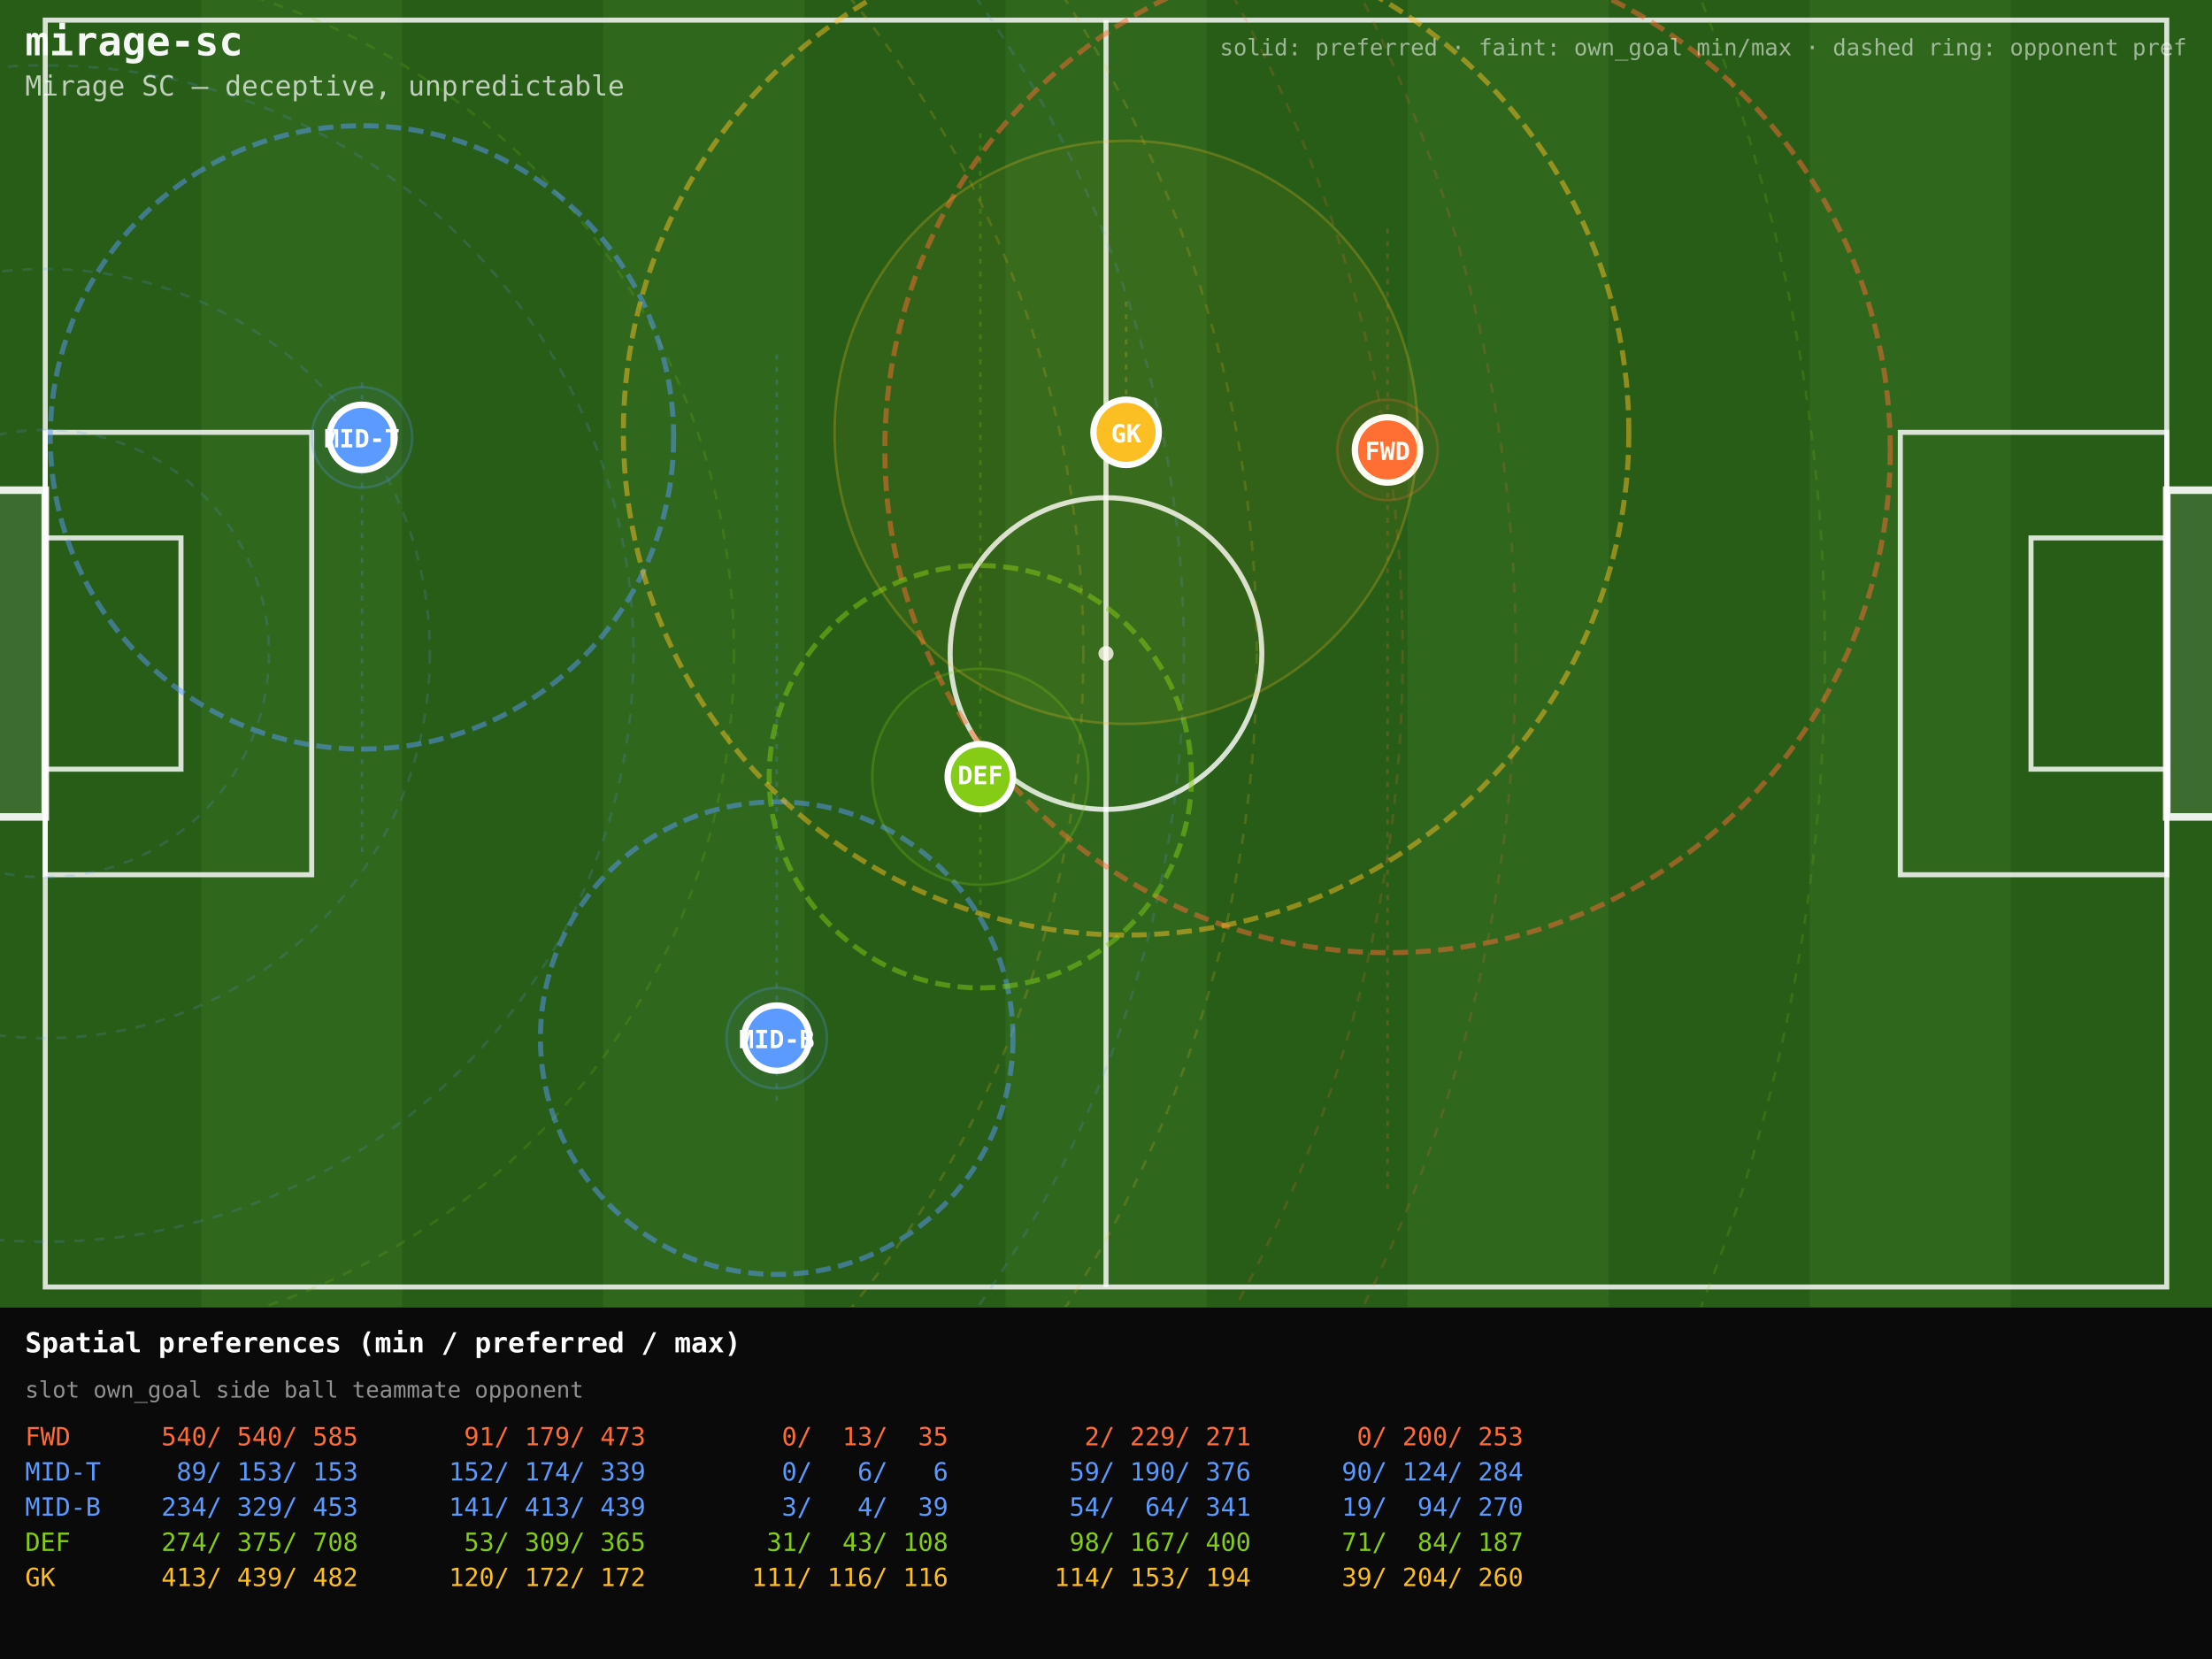
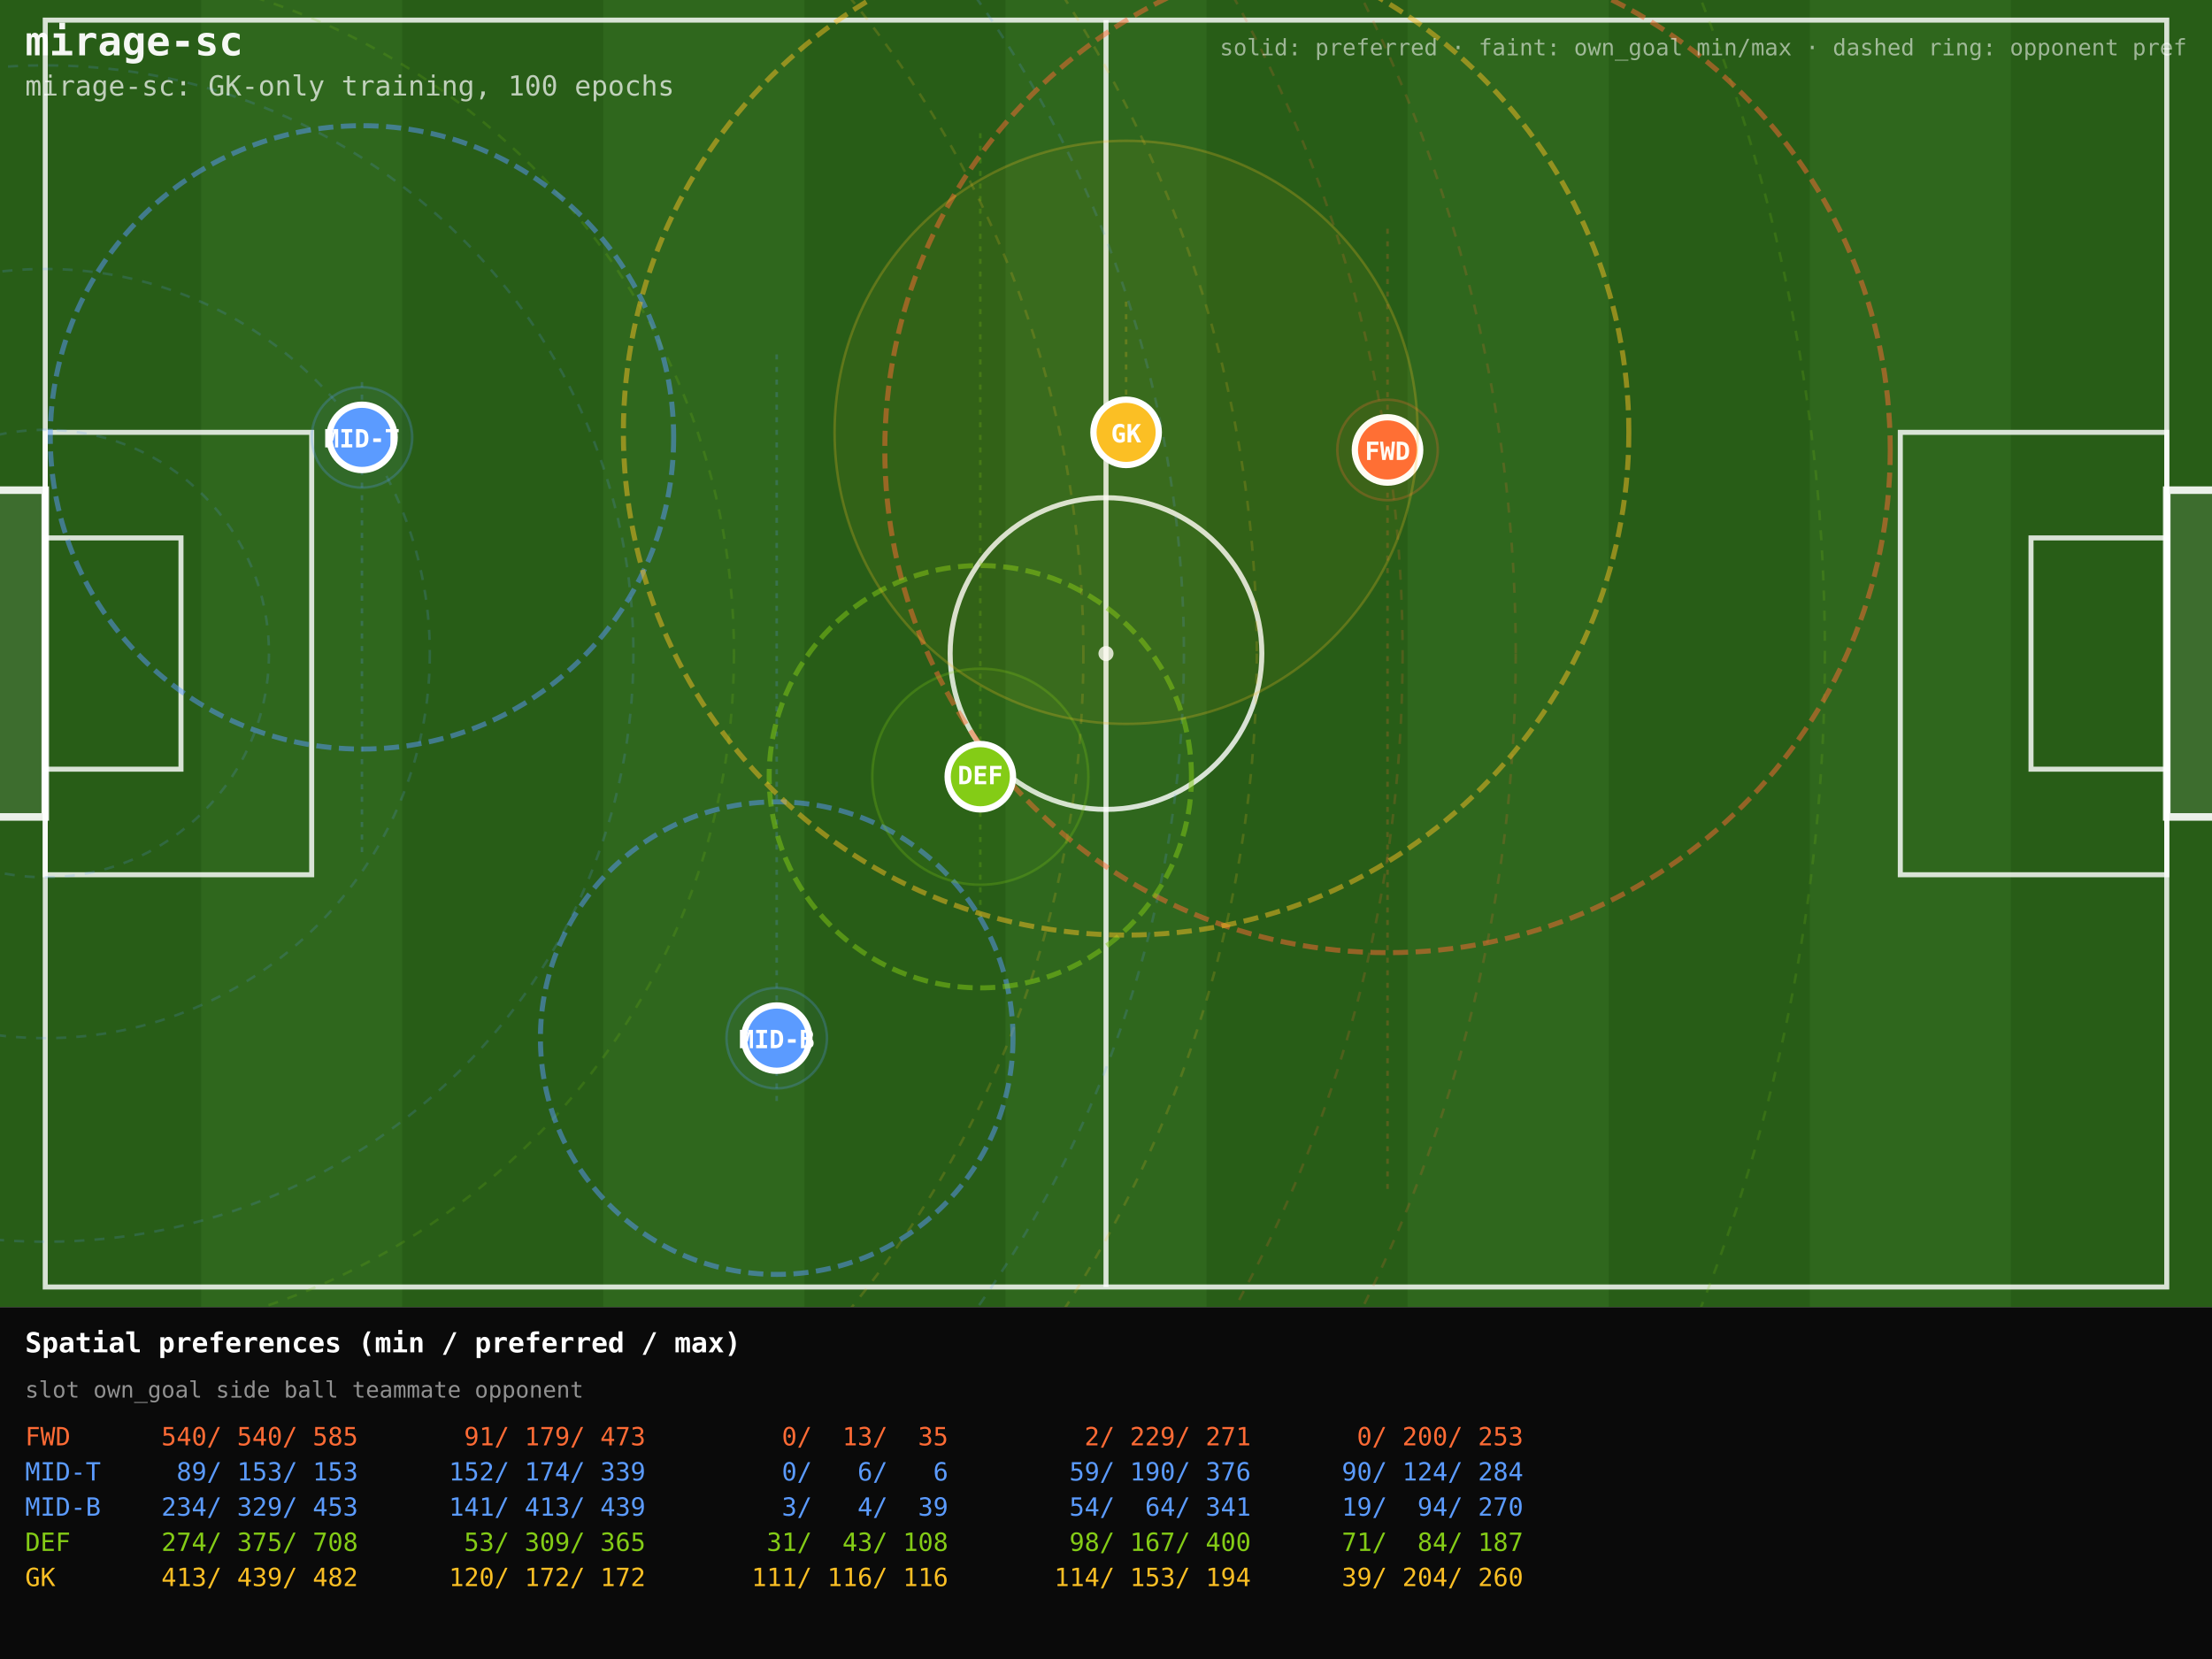
<svg xmlns="http://www.w3.org/2000/svg" viewBox="0 0 880 660" font-family="ui-monospace,Menlo,monospace">
  <rect width="880" height="520" fill="#2a6318" />
  <rect x="0" y="0" width="80" height="520" fill="black" fill-opacity="0.06" />
  <rect x="80" y="0" width="80" height="520" fill="white" fill-opacity="0.025" />
  <rect x="160" y="0" width="80" height="520" fill="black" fill-opacity="0.06" />
  <rect x="240" y="0" width="80" height="520" fill="white" fill-opacity="0.025" />
  <rect x="320" y="0" width="80" height="520" fill="black" fill-opacity="0.06" />
  <rect x="400" y="0" width="80" height="520" fill="white" fill-opacity="0.025" />
  <rect x="480" y="0" width="80" height="520" fill="black" fill-opacity="0.06" />
  <rect x="560" y="0" width="80" height="520" fill="white" fill-opacity="0.025" />
  <rect x="640" y="0" width="80" height="520" fill="black" fill-opacity="0.06" />
  <rect x="720" y="0" width="80" height="520" fill="white" fill-opacity="0.025" />
  <rect x="800" y="0" width="80" height="520" fill="black" fill-opacity="0.06" />
  <rect x="18" y="8" width="844" height="504" fill="none" stroke="rgba(255,255,255,0.82)" stroke-width="2" />
  <line x1="440" y1="8" x2="440" y2="512" stroke="rgba(255,255,255,0.82)" stroke-width="2" />
  <circle cx="440" cy="260" r="62" fill="none" stroke="rgba(255,255,255,0.82)" stroke-width="2" />
  <circle cx="440" cy="260" r="3" fill="rgba(255,255,255,0.8)" />
  <rect x="18" y="172" width="106" height="176" fill="none" stroke="rgba(255,255,255,0.82)" stroke-width="2" />
  <rect x="756" y="172" width="106" height="176" fill="none" stroke="rgba(255,255,255,0.82)" stroke-width="2" />
  <rect x="18" y="214" width="54" height="92" fill="none" stroke="rgba(255,255,255,0.82)" stroke-width="2" />
  <rect x="808" y="214" width="54" height="92" fill="none" stroke="rgba(255,255,255,0.82)" stroke-width="2" />
  <rect x="-8" y="195" width="26" height="130" fill="rgba(255,255,255,0.1)" stroke="rgba(255,255,255,0.9)" stroke-width="3" />
  <rect x="862" y="195" width="26" height="130" fill="rgba(255,255,255,0.1)" stroke="rgba(255,255,255,0.9)" stroke-width="3" />
  <circle cx="18" cy="260" r="540" fill="none" stroke="#ff6b35" stroke-width="1" stroke-opacity="0.18" stroke-dasharray="4,4" />
  <circle cx="18" cy="260" r="585" fill="none" stroke="#ff6b35" stroke-width="1" stroke-opacity="0.18" stroke-dasharray="4,4" />
  <circle cx="18" cy="260" r="89" fill="none" stroke="#5b9bff" stroke-width="1" stroke-opacity="0.18" stroke-dasharray="4,4" />
  <circle cx="18" cy="260" r="153" fill="none" stroke="#5b9bff" stroke-width="1" stroke-opacity="0.18" stroke-dasharray="4,4" />
  <circle cx="18" cy="260" r="234" fill="none" stroke="#5b9bff" stroke-width="1" stroke-opacity="0.18" stroke-dasharray="4,4" />
  <circle cx="18" cy="260" r="453" fill="none" stroke="#5b9bff" stroke-width="1" stroke-opacity="0.18" stroke-dasharray="4,4" />
  <circle cx="18" cy="260" r="274" fill="none" stroke="#84cc16" stroke-width="1" stroke-opacity="0.18" stroke-dasharray="4,4" />
  <circle cx="18" cy="260" r="708" fill="none" stroke="#84cc16" stroke-width="1" stroke-opacity="0.18" stroke-dasharray="4,4" />
  <circle cx="18" cy="260" r="413" fill="none" stroke="#fbbf24" stroke-width="1" stroke-opacity="0.18" stroke-dasharray="4,4" />
  <circle cx="18" cy="260" r="482" fill="none" stroke="#fbbf24" stroke-width="1" stroke-opacity="0.18" stroke-dasharray="4,4" />
  <line x1="552" y1="91" x2="552" y2="473" stroke="#ff6b35" stroke-width="1" stroke-opacity="0.22" stroke-dasharray="2,3" />
  <circle cx="552" cy="179" r="20" fill="#ff6b35" fill-opacity="0.05" stroke="#ff6b35" stroke-width="1" stroke-opacity="0.25" />
  <circle cx="552" cy="179" r="200" fill="none" stroke="#ff6b35" stroke-width="2" stroke-opacity="0.5" stroke-dasharray="6,3" />
  <circle cx="552" cy="179" r="13" fill="#ff6b35" stroke="white" stroke-width="2.5" />
  <text x="552" y="183" fill="white" font-size="10" font-weight="bold" text-anchor="middle">FWD</text>
  <line x1="144" y1="152" x2="144" y2="339" stroke="#5b9bff" stroke-width="1" stroke-opacity="0.22" stroke-dasharray="2,3" />
  <circle cx="144" cy="174" r="20" fill="#5b9bff" fill-opacity="0.05" stroke="#5b9bff" stroke-width="1" stroke-opacity="0.25" />
  <circle cx="144" cy="174" r="124" fill="none" stroke="#5b9bff" stroke-width="2" stroke-opacity="0.5" stroke-dasharray="6,3" />
  <circle cx="144" cy="174" r="13" fill="#5b9bff" stroke="white" stroke-width="2.5" />
  <text x="144" y="178" fill="white" font-size="10" font-weight="bold" text-anchor="middle">MID-T</text>
  <line x1="309" y1="141" x2="309" y2="439" stroke="#5b9bff" stroke-width="1" stroke-opacity="0.22" stroke-dasharray="2,3" />
  <circle cx="309" cy="413" r="20" fill="#5b9bff" fill-opacity="0.05" stroke="#5b9bff" stroke-width="1" stroke-opacity="0.25" />
  <circle cx="309" cy="413" r="94" fill="none" stroke="#5b9bff" stroke-width="2" stroke-opacity="0.5" stroke-dasharray="6,3" />
  <circle cx="309" cy="413" r="13" fill="#5b9bff" stroke="white" stroke-width="2.5" />
  <text x="309" y="417" fill="white" font-size="10" font-weight="bold" text-anchor="middle">MID-B</text>
  <line x1="390" y1="53" x2="390" y2="365" stroke="#84cc16" stroke-width="1" stroke-opacity="0.22" stroke-dasharray="2,3" />
  <circle cx="390" cy="309" r="43" fill="#84cc16" fill-opacity="0.05" stroke="#84cc16" stroke-width="1" stroke-opacity="0.25" />
  <circle cx="390" cy="309" r="84" fill="none" stroke="#84cc16" stroke-width="2" stroke-opacity="0.5" stroke-dasharray="6,3" />
  <circle cx="390" cy="309" r="13" fill="#84cc16" stroke="white" stroke-width="2.5" />
  <text x="390" y="312" fill="white" font-size="10" font-weight="bold" text-anchor="middle">DEF</text>
  <line x1="448" y1="120" x2="448" y2="172" stroke="#fbbf24" stroke-width="1" stroke-opacity="0.22" stroke-dasharray="2,3" />
  <circle cx="448" cy="172" r="116" fill="#fbbf24" fill-opacity="0.05" stroke="#fbbf24" stroke-width="1" stroke-opacity="0.25" />
  <circle cx="448" cy="172" r="200" fill="none" stroke="#fbbf24" stroke-width="2" stroke-opacity="0.5" stroke-dasharray="6,3" />
  <circle cx="448" cy="172" r="13" fill="#fbbf24" stroke="white" stroke-width="2.5" />
  <text x="448" y="176" fill="white" font-size="10" font-weight="bold" text-anchor="middle">GK</text>
  <text x="10" y="22" fill="rgba(255,255,255,0.95)" font-size="16" font-weight="bold">mirage-sc</text>
-   <text x="10" y="38" fill="rgba(255,255,255,0.7)" font-size="11">Mirage SC — deceptive, unpredictable</text>
+   <text x="10" y="38" fill="rgba(255,255,255,0.7)" font-size="11">mirage-sc: GK-only training, 100 epochs</text>
  <text x="870" y="22" fill="rgba(255,255,255,0.55)" font-size="9" text-anchor="end">solid: preferred · faint: own_goal min/max · dashed ring: opponent pref</text>
  <rect y="520" width="880" height="140" fill="#0a0a0a" />
  <text x="10" y="538" fill="white" font-size="11" font-weight="bold">Spatial preferences (min / preferred / max)</text>
  <text x="10" y="556" fill="rgba(255,255,255,0.55)" font-size="9">slot     own_goal              side                 ball                 teammate           opponent</text>
  <text x="10" y="575" fill="#ff6b35" font-size="10" xml:space="preserve">FWD      540/ 540/ 585       91/ 179/ 473         0/  13/  35         2/ 229/ 271       0/ 200/ 253</text>
  <text x="10" y="589" fill="#5b9bff" font-size="10" xml:space="preserve">MID-T     89/ 153/ 153      152/ 174/ 339         0/   6/   6        59/ 190/ 376      90/ 124/ 284</text>
  <text x="10" y="603" fill="#5b9bff" font-size="10" xml:space="preserve">MID-B    234/ 329/ 453      141/ 413/ 439         3/   4/  39        54/  64/ 341      19/  94/ 270</text>
  <text x="10" y="617" fill="#84cc16" font-size="10" xml:space="preserve">DEF      274/ 375/ 708       53/ 309/ 365        31/  43/ 108        98/ 167/ 400      71/  84/ 187</text>
  <text x="10" y="631" fill="#fbbf24" font-size="10" xml:space="preserve">GK       413/ 439/ 482      120/ 172/ 172       111/ 116/ 116       114/ 153/ 194      39/ 204/ 260</text>
</svg>
